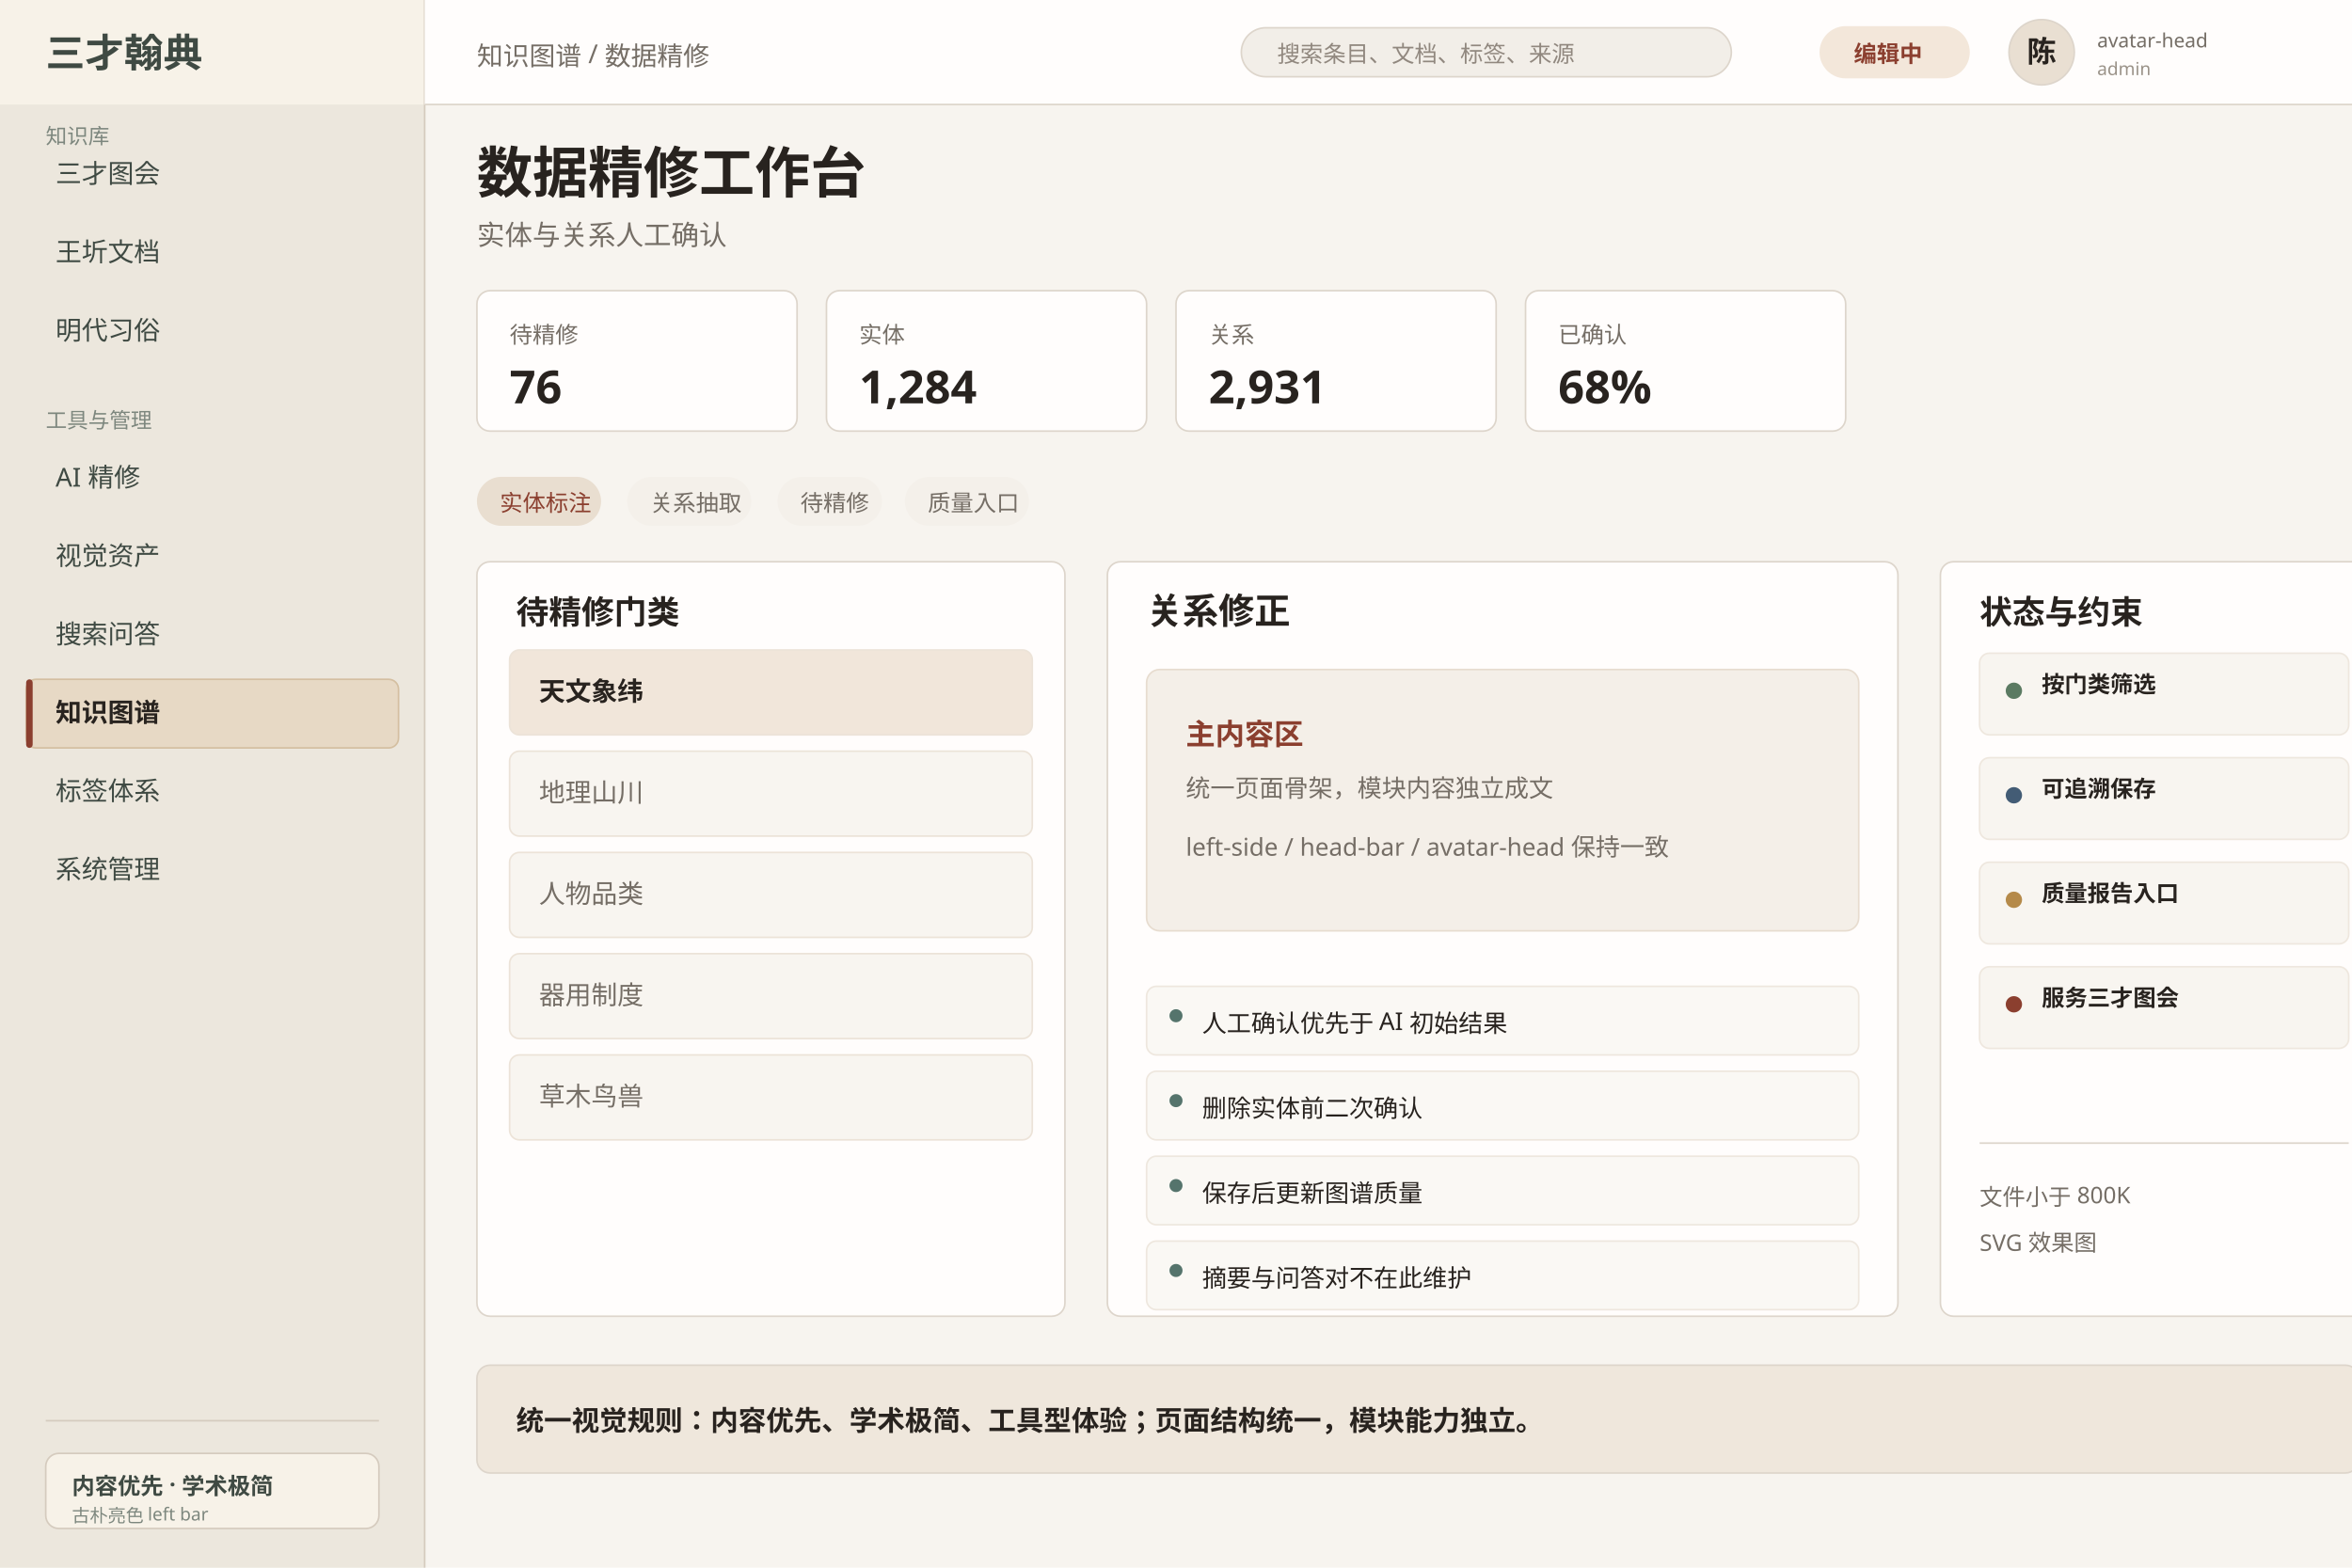
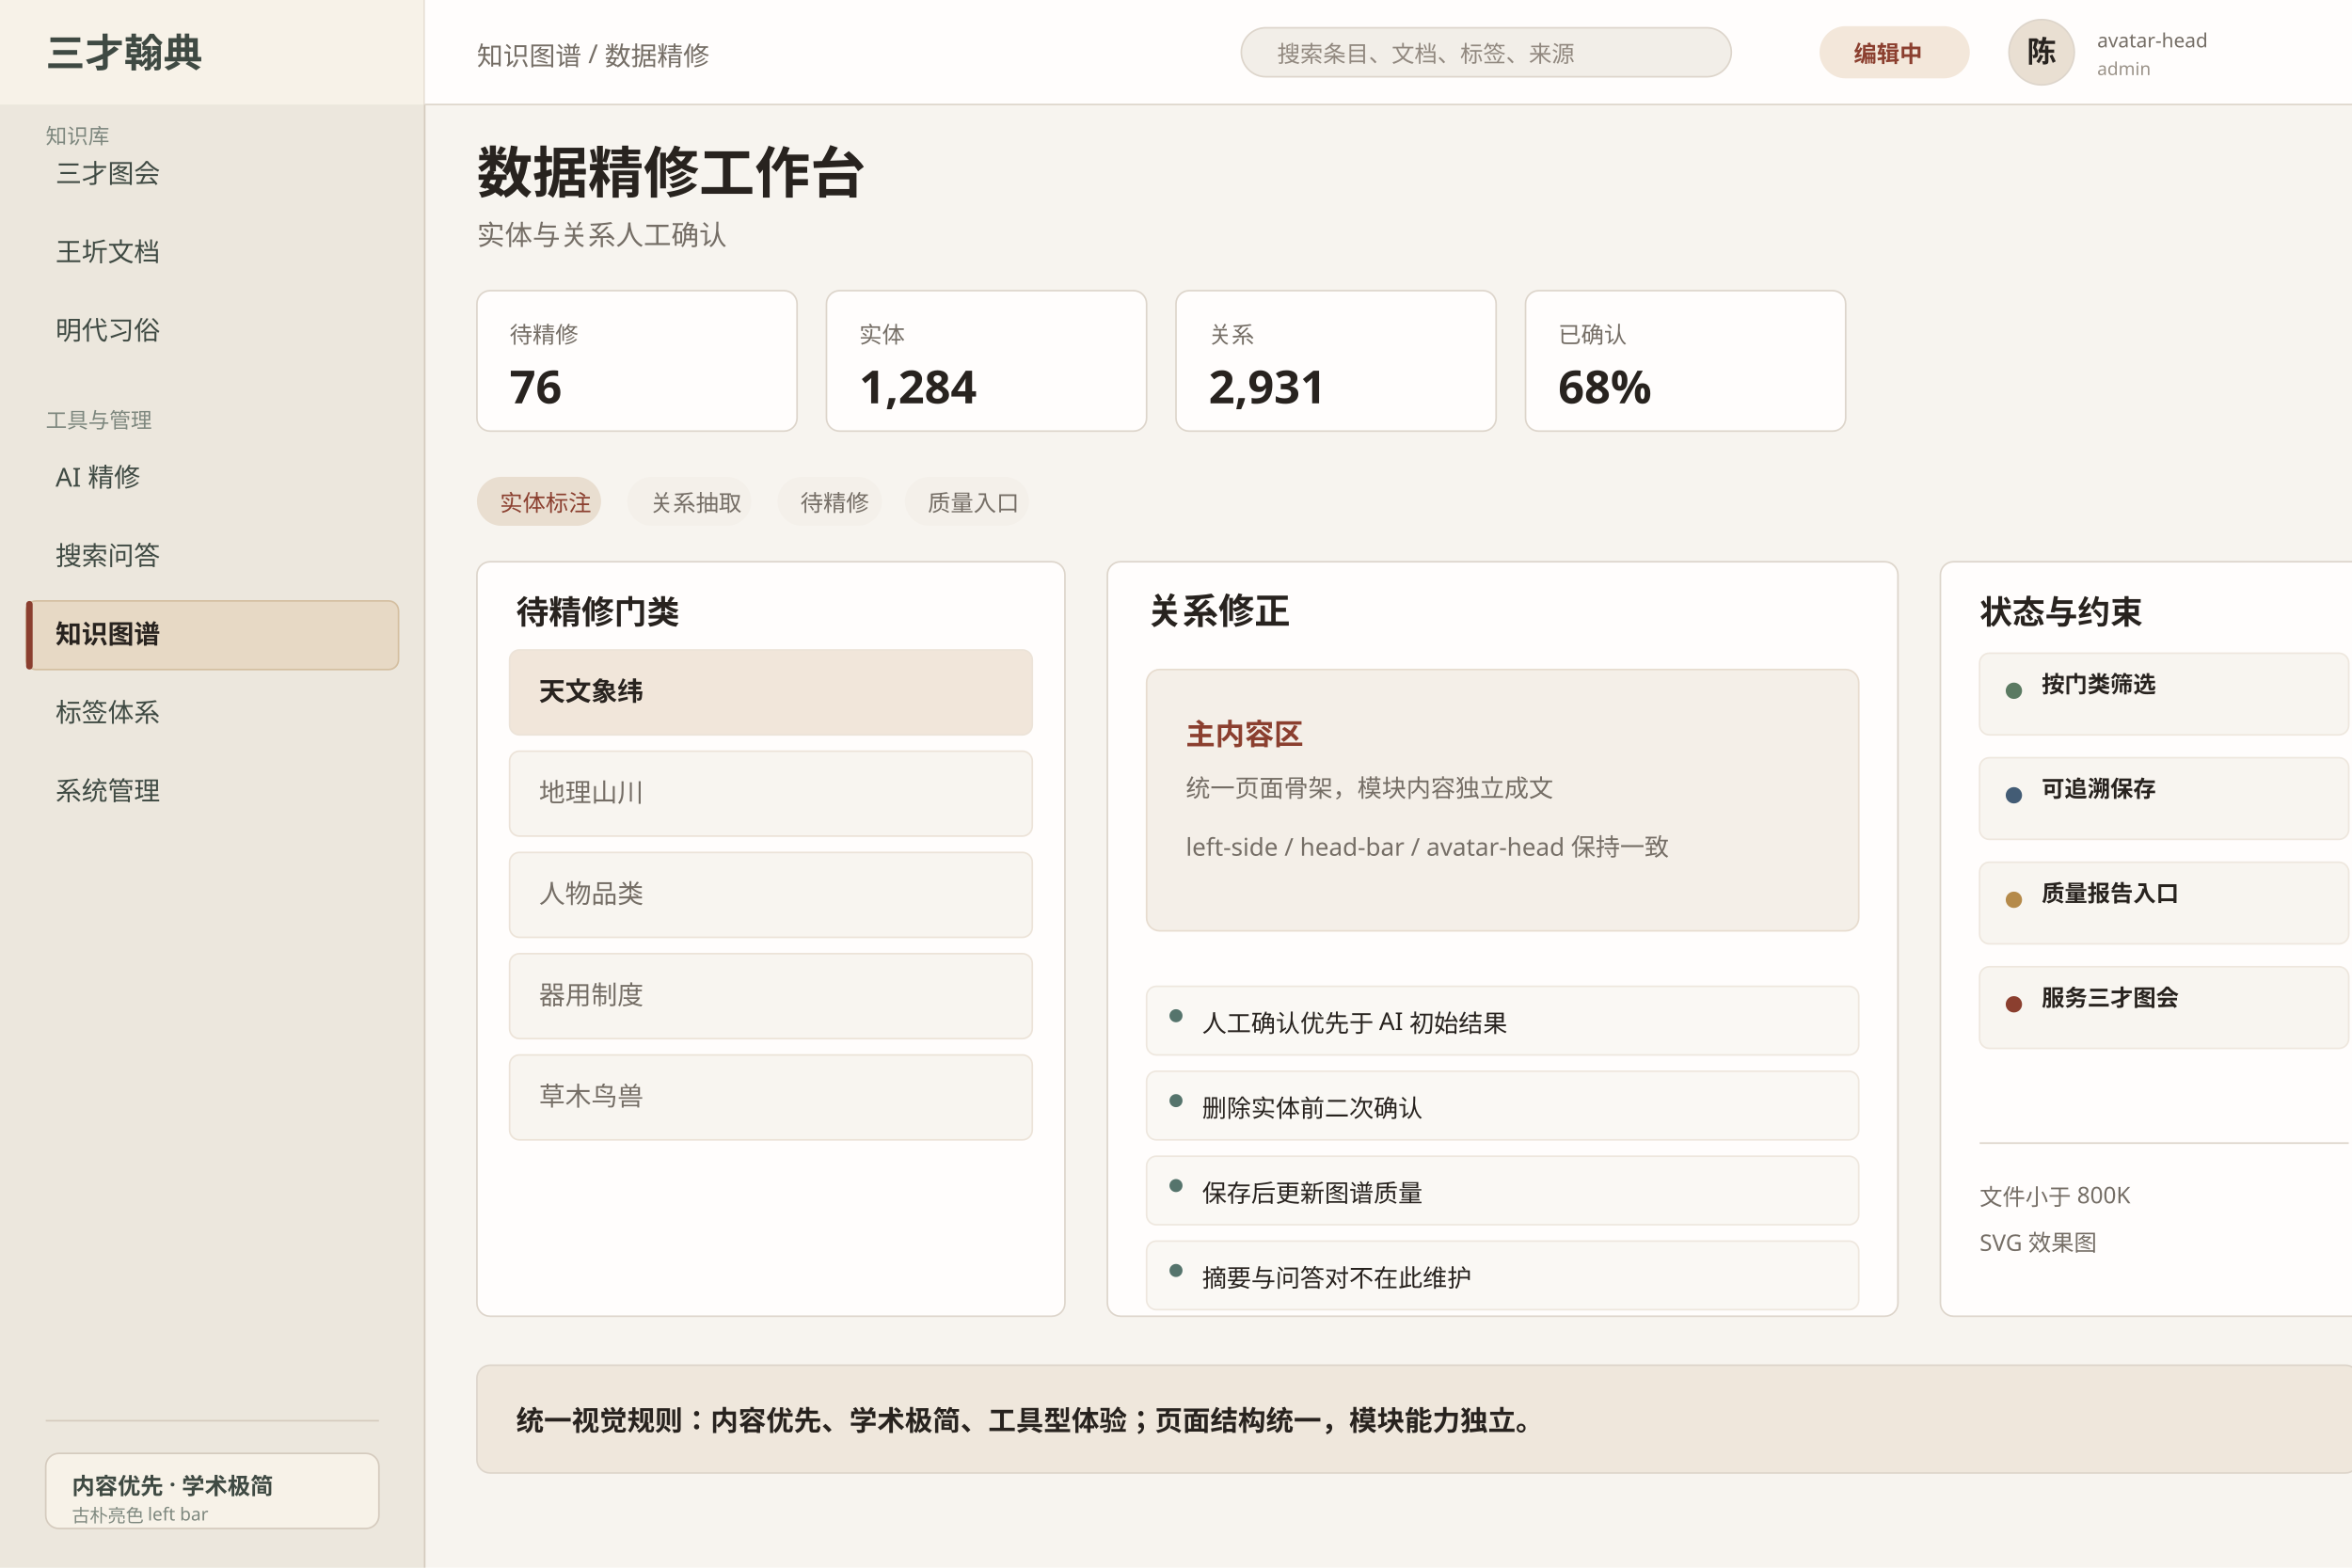
<svg xmlns="http://www.w3.org/2000/svg" width="1440" height="960" viewBox="0 0 1440 960">
  <rect x="0" y="0" width="1440" height="960" rx="0" fill="#F7F4EF" stroke="none" stroke-width="1" />
  <rect x="0" y="0" width="260" height="960" rx="0" fill="#ECE7DD" stroke="none" stroke-width="1" />
  <rect x="0" y="0" width="260" height="64" rx="0" fill="#F7F2E8" stroke="none" stroke-width="1" />
  <line x1="260" y1="0" x2="260" y2="960" stroke="#D5CBBE" stroke-width="1" />
  <text x="28" y="41" font-family="Noto Sans SC, Source Han Sans SC, PingFang SC, sans-serif" font-size="24" font-weight="700" fill="#3F4A43" text-anchor="start">三才翰典</text>
  <text x="28" y="88" font-family="Noto Sans SC, Source Han Sans SC, PingFang SC, sans-serif" font-size="13" font-weight="500" fill="#7D877E" text-anchor="start">知识库</text>
  <text x="34" y="112" font-family="Noto Sans SC, Source Han Sans SC, PingFang SC, sans-serif" font-size="16" font-weight="400" fill="#3F4A43" text-anchor="start">三才图会</text>
  <text x="34" y="160" font-family="Noto Sans SC, Source Han Sans SC, PingFang SC, sans-serif" font-size="16" font-weight="400" fill="#3F4A43" text-anchor="start">王圻文档</text>
  <text x="34" y="208" font-family="Noto Sans SC, Source Han Sans SC, PingFang SC, sans-serif" font-size="16" font-weight="400" fill="#3F4A43" text-anchor="start">明代习俗</text>
  <text x="28" y="262" font-family="Noto Sans SC, Source Han Sans SC, PingFang SC, sans-serif" font-size="13" font-weight="500" fill="#7D877E" text-anchor="start">工具与管理</text>
  <text x="34" y="298" font-family="Noto Sans SC, Source Han Sans SC, PingFang SC, sans-serif" font-size="16" font-weight="400" fill="#3F4A43" text-anchor="start">AI 精修</text>
-   <text x="34" y="346" font-family="Noto Sans SC, Source Han Sans SC, PingFang SC, sans-serif" font-size="16" font-weight="400" fill="#3F4A43" text-anchor="start">视觉资产</text>
-   <text x="34" y="394" font-family="Noto Sans SC, Source Han Sans SC, PingFang SC, sans-serif" font-size="16" font-weight="400" fill="#3F4A43" text-anchor="start">搜索问答</text>
-   <rect x="16" y="416" width="228" height="42" rx="6" fill="#E7D9C5" stroke="#D4BFA1" stroke-width="1" />
-   <rect x="16" y="416" width="4" height="42" rx="2" fill="#8B3F2F" stroke="none" stroke-width="1" />
-   <text x="34" y="442" font-family="Noto Sans SC, Source Han Sans SC, PingFang SC, sans-serif" font-size="16" font-weight="600" fill="#28231F" text-anchor="start">知识图谱</text>
-   <text x="34" y="490" font-family="Noto Sans SC, Source Han Sans SC, PingFang SC, sans-serif" font-size="16" font-weight="400" fill="#3F4A43" text-anchor="start">标签体系</text>
-   <text x="34" y="538" font-family="Noto Sans SC, Source Han Sans SC, PingFang SC, sans-serif" font-size="16" font-weight="400" fill="#3F4A43" text-anchor="start">系统管理</text>
+   <text x="34" y="346" font-family="Noto Sans SC, Source Han Sans SC, PingFang SC, sans-serif" font-size="16" font-weight="400" fill="#3F4A43" text-anchor="start">搜索问答</text>
+   <rect x="16" y="368" width="228" height="42" rx="6" fill="#E7D9C5" stroke="#D4BFA1" stroke-width="1" />
+   <rect x="16" y="368" width="4" height="42" rx="2" fill="#8B3F2F" stroke="none" stroke-width="1" />
+   <text x="34" y="394" font-family="Noto Sans SC, Source Han Sans SC, PingFang SC, sans-serif" font-size="16" font-weight="600" fill="#28231F" text-anchor="start">知识图谱</text>
+   <text x="34" y="442" font-family="Noto Sans SC, Source Han Sans SC, PingFang SC, sans-serif" font-size="16" font-weight="400" fill="#3F4A43" text-anchor="start">标签体系</text>
+   <text x="34" y="490" font-family="Noto Sans SC, Source Han Sans SC, PingFang SC, sans-serif" font-size="16" font-weight="400" fill="#3F4A43" text-anchor="start">系统管理</text>
  <line x1="28" y1="870" x2="232" y2="870" stroke="#D5CBBE" stroke-width="1" />
  <rect x="28" y="890" width="204" height="46" rx="8" fill="#F7F2E8" stroke="#D5CBBE" stroke-width="1" />
  <text x="44" y="915" font-family="Noto Sans SC, Source Han Sans SC, PingFang SC, sans-serif" font-size="14" font-weight="600" fill="#3F4A43" text-anchor="start">内容优先 · 学术极简</text>
  <text x="44" y="932" font-family="Noto Sans SC, Source Han Sans SC, PingFang SC, sans-serif" font-size="11" font-weight="400" fill="#7D877E" text-anchor="start">古朴亮色 left bar</text>
  <rect x="260" y="0" width="1180" height="64" rx="0" fill="#FFFDFC" stroke="none" stroke-width="1" />
  <line x1="260" y1="64" x2="1440" y2="64" stroke="#DDD5CB" stroke-width="1" />
  <text x="292" y="40" font-family="Noto Sans SC, Source Han Sans SC, PingFang SC, sans-serif" font-size="16" font-weight="500" fill="#756E66" text-anchor="start">知识图谱 / 数据精修</text>
  <rect x="760" y="17" width="300" height="30" rx="15" fill="#F2EEE8" stroke="#DDD5CB" stroke-width="1" />
  <text x="782" y="38" font-family="Noto Sans SC, Source Han Sans SC, PingFang SC, sans-serif" font-size="14" font-weight="400" fill="#91887F" text-anchor="start">搜索条目、文档、标签、来源</text>
  <rect x="1114" y="16" width="92" height="32" rx="16" fill="#F3E7DA" stroke="none" stroke-width="1" />
  <text x="1135" y="38" font-family="Noto Sans SC, Source Han Sans SC, PingFang SC, sans-serif" font-size="14" font-weight="600" fill="#8B3F2F" text-anchor="start">编辑中</text>
  <rect x="1230" y="12" width="40" height="40" rx="20" fill="#E9DFD2" stroke="#DDD5CB" stroke-width="1" />
  <text x="1250" y="38" font-family="Noto Sans SC, Source Han Sans SC, PingFang SC, sans-serif" font-size="18" font-weight="700" fill="#28231F" text-anchor="middle">陈</text>
  <text x="1284" y="29" font-family="Noto Sans SC, Source Han Sans SC, PingFang SC, sans-serif" font-size="12" font-weight="500" fill="#756E66" text-anchor="start">avatar-head</text>
  <text x="1284" y="46" font-family="Noto Sans SC, Source Han Sans SC, PingFang SC, sans-serif" font-size="11" font-weight="400" fill="#9A9288" text-anchor="start">admin</text>
  <text x="292" y="118" font-family="Noto Sans SC, Source Han Sans SC, PingFang SC, sans-serif" font-size="34" font-weight="700" fill="#28231F" text-anchor="start">数据精修工作台</text>
  <text x="292" y="150" font-family="Noto Sans SC, Source Han Sans SC, PingFang SC, sans-serif" font-size="17" font-weight="400" fill="#756E66" text-anchor="start">实体与关系人工确认</text>
  <rect x="292" y="178" width="196" height="86" rx="8" fill="#FFFDFC" stroke="#DDD5CB" stroke-width="1" />
  <text x="312" y="210" font-family="Noto Sans SC, Source Han Sans SC, PingFang SC, sans-serif" font-size="14" font-weight="500" fill="#756E66" text-anchor="start">待精修</text>
  <text x="312" y="247" font-family="Noto Sans SC, Source Han Sans SC, PingFang SC, sans-serif" font-size="28" font-weight="700" fill="#28231F" text-anchor="start">76</text>
  <rect x="506" y="178" width="196" height="86" rx="8" fill="#FFFDFC" stroke="#DDD5CB" stroke-width="1" />
  <text x="526" y="210" font-family="Noto Sans SC, Source Han Sans SC, PingFang SC, sans-serif" font-size="14" font-weight="500" fill="#756E66" text-anchor="start">实体</text>
  <text x="526" y="247" font-family="Noto Sans SC, Source Han Sans SC, PingFang SC, sans-serif" font-size="28" font-weight="700" fill="#28231F" text-anchor="start">1,284</text>
  <rect x="720" y="178" width="196" height="86" rx="8" fill="#FFFDFC" stroke="#DDD5CB" stroke-width="1" />
  <text x="740" y="210" font-family="Noto Sans SC, Source Han Sans SC, PingFang SC, sans-serif" font-size="14" font-weight="500" fill="#756E66" text-anchor="start">关系</text>
  <text x="740" y="247" font-family="Noto Sans SC, Source Han Sans SC, PingFang SC, sans-serif" font-size="28" font-weight="700" fill="#28231F" text-anchor="start">2,931</text>
  <rect x="934" y="178" width="196" height="86" rx="8" fill="#FFFDFC" stroke="#DDD5CB" stroke-width="1" />
  <text x="954" y="210" font-family="Noto Sans SC, Source Han Sans SC, PingFang SC, sans-serif" font-size="14" font-weight="500" fill="#756E66" text-anchor="start">已确认</text>
  <text x="954" y="247" font-family="Noto Sans SC, Source Han Sans SC, PingFang SC, sans-serif" font-size="28" font-weight="700" fill="#28231F" text-anchor="start">68%</text>
  <rect x="292" y="292" width="76" height="30" rx="15" fill="#E9DED0" stroke="none" stroke-width="1" />
  <text x="306" y="313" font-family="Noto Sans SC, Source Han Sans SC, PingFang SC, sans-serif" font-size="14" font-weight="500" fill="#8B3F2F" text-anchor="start">实体标注</text>
  <rect x="384" y="292" width="76" height="30" rx="15" fill="#F4F0EA" stroke="none" stroke-width="1" />
  <text x="398" y="313" font-family="Noto Sans SC, Source Han Sans SC, PingFang SC, sans-serif" font-size="14" font-weight="500" fill="#756E66" text-anchor="start">关系抽取</text>
  <rect x="476" y="292" width="64" height="30" rx="15" fill="#F4F0EA" stroke="none" stroke-width="1" />
  <text x="490" y="313" font-family="Noto Sans SC, Source Han Sans SC, PingFang SC, sans-serif" font-size="14" font-weight="500" fill="#756E66" text-anchor="start">待精修</text>
  <rect x="554" y="292" width="76" height="30" rx="15" fill="#F4F0EA" stroke="none" stroke-width="1" />
  <text x="568" y="313" font-family="Noto Sans SC, Source Han Sans SC, PingFang SC, sans-serif" font-size="14" font-weight="500" fill="#756E66" text-anchor="start">质量入口</text>
  <rect x="292" y="344" width="360" height="462" rx="8" fill="#FFFDFC" stroke="#DDD5CB" stroke-width="1" />
  <text x="316" y="382" font-family="Noto Sans SC, Source Han Sans SC, PingFang SC, sans-serif" font-size="20" font-weight="700" fill="#28231F" text-anchor="start">待精修门类</text>
  <rect x="312" y="398" width="320" height="52" rx="6" fill="#F1E6DA" stroke="#ECE3D8" stroke-width="1" />
  <text x="330" y="429" font-family="Noto Sans SC, Source Han Sans SC, PingFang SC, sans-serif" font-size="16" font-weight="600" fill="#28231F" text-anchor="start">天文象纬</text>
  <rect x="312" y="460" width="320" height="52" rx="6" fill="#F8F5F0" stroke="#ECE3D8" stroke-width="1" />
  <text x="330" y="491" font-family="Noto Sans SC, Source Han Sans SC, PingFang SC, sans-serif" font-size="16" font-weight="400" fill="#756E66" text-anchor="start">地理山川</text>
  <rect x="312" y="522" width="320" height="52" rx="6" fill="#F8F5F0" stroke="#ECE3D8" stroke-width="1" />
  <text x="330" y="553" font-family="Noto Sans SC, Source Han Sans SC, PingFang SC, sans-serif" font-size="16" font-weight="400" fill="#756E66" text-anchor="start">人物品类</text>
  <rect x="312" y="584" width="320" height="52" rx="6" fill="#F8F5F0" stroke="#ECE3D8" stroke-width="1" />
  <text x="330" y="615" font-family="Noto Sans SC, Source Han Sans SC, PingFang SC, sans-serif" font-size="16" font-weight="400" fill="#756E66" text-anchor="start">器用制度</text>
  <rect x="312" y="646" width="320" height="52" rx="6" fill="#F8F5F0" stroke="#ECE3D8" stroke-width="1" />
  <text x="330" y="677" font-family="Noto Sans SC, Source Han Sans SC, PingFang SC, sans-serif" font-size="16" font-weight="400" fill="#756E66" text-anchor="start">草木鸟兽</text>
  <rect x="678" y="344" width="484" height="462" rx="8" fill="#FFFDFC" stroke="#DDD5CB" stroke-width="1" />
  <text x="702" y="382" font-family="Noto Sans SC, Source Han Sans SC, PingFang SC, sans-serif" font-size="22" font-weight="700" fill="#28231F" text-anchor="start">关系修正</text>
  <rect x="702" y="410" width="436" height="160" rx="8" fill="#F4EFE8" stroke="#E7DCCF" stroke-width="1" />
  <text x="726" y="456" font-family="Noto Sans SC, Source Han Sans SC, PingFang SC, sans-serif" font-size="18" font-weight="700" fill="#8B3F2F" text-anchor="start">主内容区</text>
  <text x="726" y="488" font-family="Noto Sans SC, Source Han Sans SC, PingFang SC, sans-serif" font-size="15" font-weight="400" fill="#756E66" text-anchor="start">统一页面骨架，模块内容独立成文</text>
  <text x="726" y="524" font-family="Noto Sans SC, Source Han Sans SC, PingFang SC, sans-serif" font-size="15" font-weight="400" fill="#756E66" text-anchor="start">left-side / head-bar / avatar-head 保持一致</text>
  <rect x="702" y="604" width="436" height="42" rx="6" fill="#FAF8F4" stroke="#EEE7DE" stroke-width="1" />
  <rect x="716" y="618" width="8" height="8" rx="4" fill="#55746C" stroke="none" stroke-width="1" />
  <text x="736" y="632" font-family="Noto Sans SC, Source Han Sans SC, PingFang SC, sans-serif" font-size="15" font-weight="500" fill="#28231F" text-anchor="start">人工确认优先于 AI 初始结果</text>
  <rect x="702" y="656" width="436" height="42" rx="6" fill="#FAF8F4" stroke="#EEE7DE" stroke-width="1" />
  <rect x="716" y="670" width="8" height="8" rx="4" fill="#55746C" stroke="none" stroke-width="1" />
  <text x="736" y="684" font-family="Noto Sans SC, Source Han Sans SC, PingFang SC, sans-serif" font-size="15" font-weight="500" fill="#28231F" text-anchor="start">删除实体前二次确认</text>
  <rect x="702" y="708" width="436" height="42" rx="6" fill="#FAF8F4" stroke="#EEE7DE" stroke-width="1" />
  <rect x="716" y="722" width="8" height="8" rx="4" fill="#55746C" stroke="none" stroke-width="1" />
  <text x="736" y="736" font-family="Noto Sans SC, Source Han Sans SC, PingFang SC, sans-serif" font-size="15" font-weight="500" fill="#28231F" text-anchor="start">保存后更新图谱质量</text>
  <rect x="702" y="760" width="436" height="42" rx="6" fill="#FAF8F4" stroke="#EEE7DE" stroke-width="1" />
  <rect x="716" y="774" width="8" height="8" rx="4" fill="#55746C" stroke="none" stroke-width="1" />
  <text x="736" y="788" font-family="Noto Sans SC, Source Han Sans SC, PingFang SC, sans-serif" font-size="15" font-weight="500" fill="#28231F" text-anchor="start">摘要与问答对不在此维护</text>
  <rect x="1188" y="344" width="274" height="462" rx="8" fill="#FFFDFC" stroke="#DDD5CB" stroke-width="1" />
  <text x="1212" y="382" font-family="Noto Sans SC, Source Han Sans SC, PingFang SC, sans-serif" font-size="20" font-weight="700" fill="#28231F" text-anchor="start">状态与约束</text>
  <rect x="1212" y="400" width="226" height="50" rx="6" fill="#F8F5F0" stroke="#EEE7DE" stroke-width="1" />
  <rect x="1228" y="418" width="10" height="10" rx="5" fill="#5B7A62" stroke="none" stroke-width="1" />
  <text x="1250" y="424" font-family="Noto Sans SC, Source Han Sans SC, PingFang SC, sans-serif" font-size="14" font-weight="600" fill="#28231F" text-anchor="start">按门类筛选</text>
  <rect x="1212" y="464" width="226" height="50" rx="6" fill="#F8F5F0" stroke="#EEE7DE" stroke-width="1" />
  <rect x="1228" y="482" width="10" height="10" rx="5" fill="#435C75" stroke="none" stroke-width="1" />
  <text x="1250" y="488" font-family="Noto Sans SC, Source Han Sans SC, PingFang SC, sans-serif" font-size="14" font-weight="600" fill="#28231F" text-anchor="start">可追溯保存</text>
  <rect x="1212" y="528" width="226" height="50" rx="6" fill="#F8F5F0" stroke="#EEE7DE" stroke-width="1" />
  <rect x="1228" y="546" width="10" height="10" rx="5" fill="#B58A4A" stroke="none" stroke-width="1" />
  <text x="1250" y="552" font-family="Noto Sans SC, Source Han Sans SC, PingFang SC, sans-serif" font-size="14" font-weight="600" fill="#28231F" text-anchor="start">质量报告入口</text>
  <rect x="1212" y="592" width="226" height="50" rx="6" fill="#F8F5F0" stroke="#EEE7DE" stroke-width="1" />
  <rect x="1228" y="610" width="10" height="10" rx="5" fill="#8B3F2F" stroke="none" stroke-width="1" />
  <text x="1250" y="616" font-family="Noto Sans SC, Source Han Sans SC, PingFang SC, sans-serif" font-size="14" font-weight="600" fill="#28231F" text-anchor="start">服务三才图会</text>
  <line x1="1212" y1="700" x2="1438" y2="700" stroke="#DDD5CB" stroke-width="1" />
  <text x="1212" y="738" font-family="Noto Sans SC, Source Han Sans SC, PingFang SC, sans-serif" font-size="14" font-weight="500" fill="#756E66" text-anchor="start">文件小于 800K</text>
  <text x="1212" y="766" font-family="Noto Sans SC, Source Han Sans SC, PingFang SC, sans-serif" font-size="14" font-weight="500" fill="#756E66" text-anchor="start">SVG 效果图</text>
  <rect x="292" y="836" width="1152" height="66" rx="8" fill="#EFE7DC" stroke="#DDD5CB" stroke-width="1" />
  <text x="316" y="876" font-family="Noto Sans SC, Source Han Sans SC, PingFang SC, sans-serif" font-size="17" font-weight="600" fill="#28231F" text-anchor="start">统一视觉规则：内容优先、学术极简、工具型体验；页面结构统一，模块能力独立。</text>
</svg>
